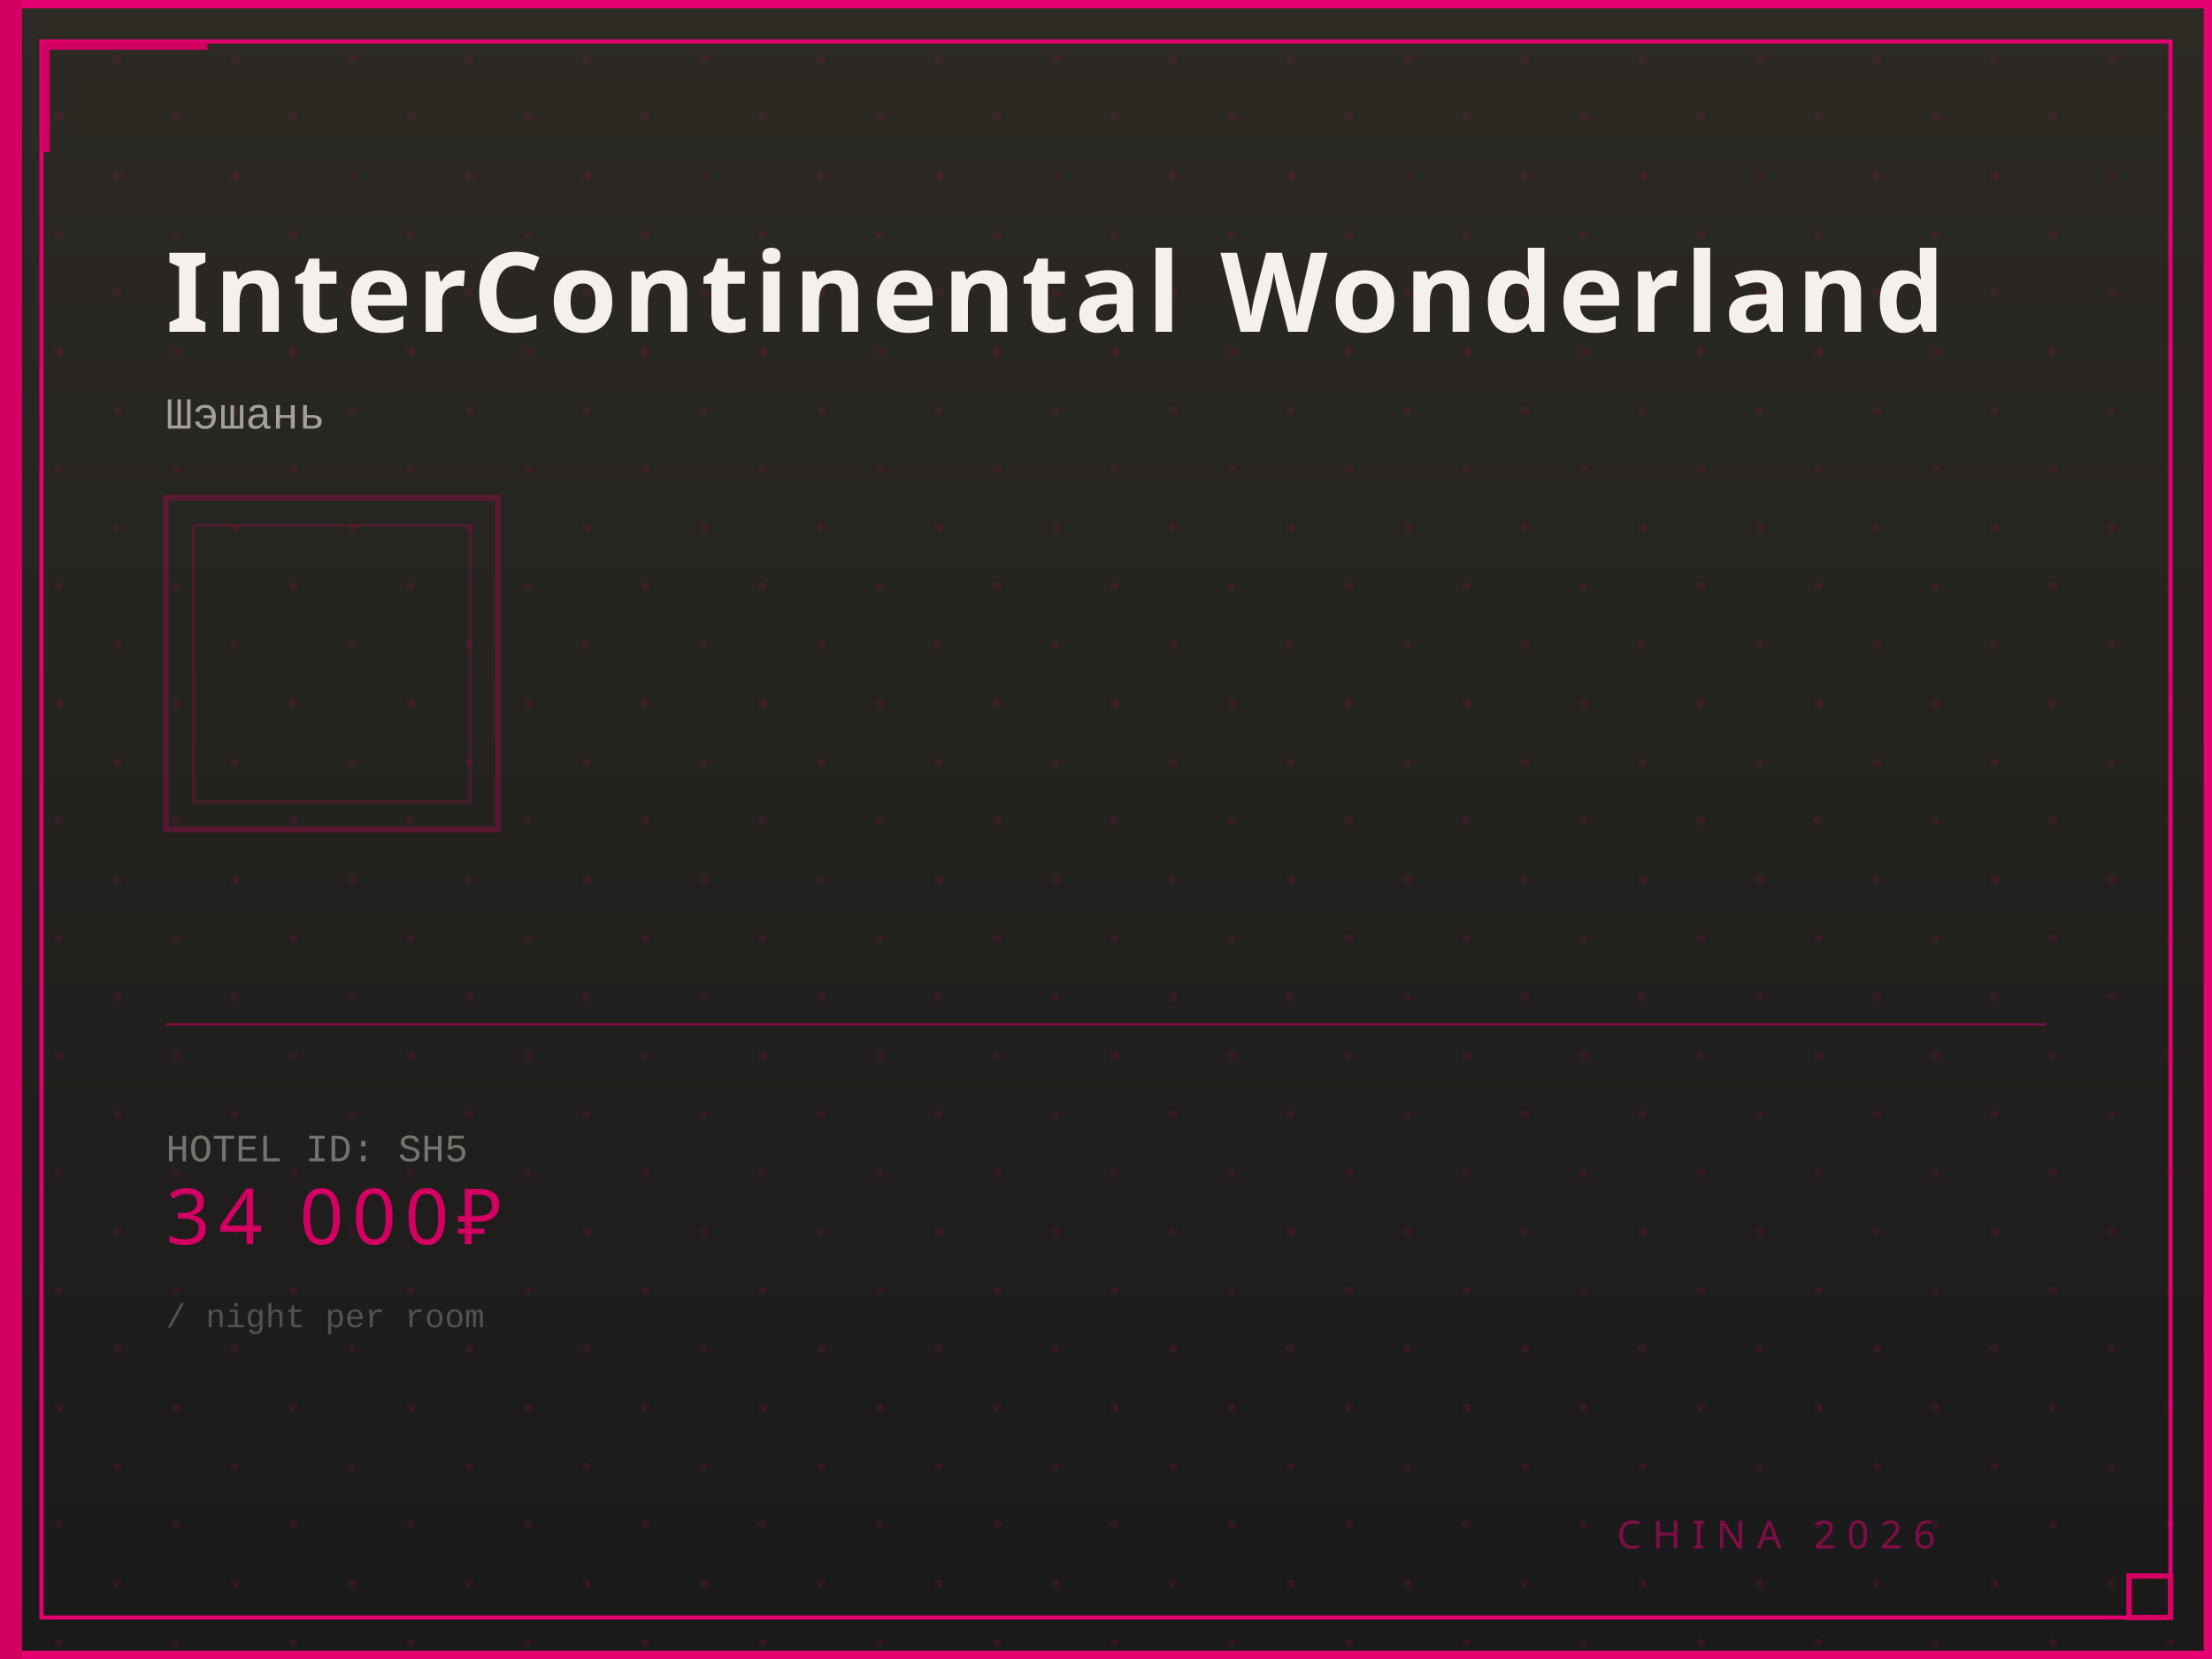
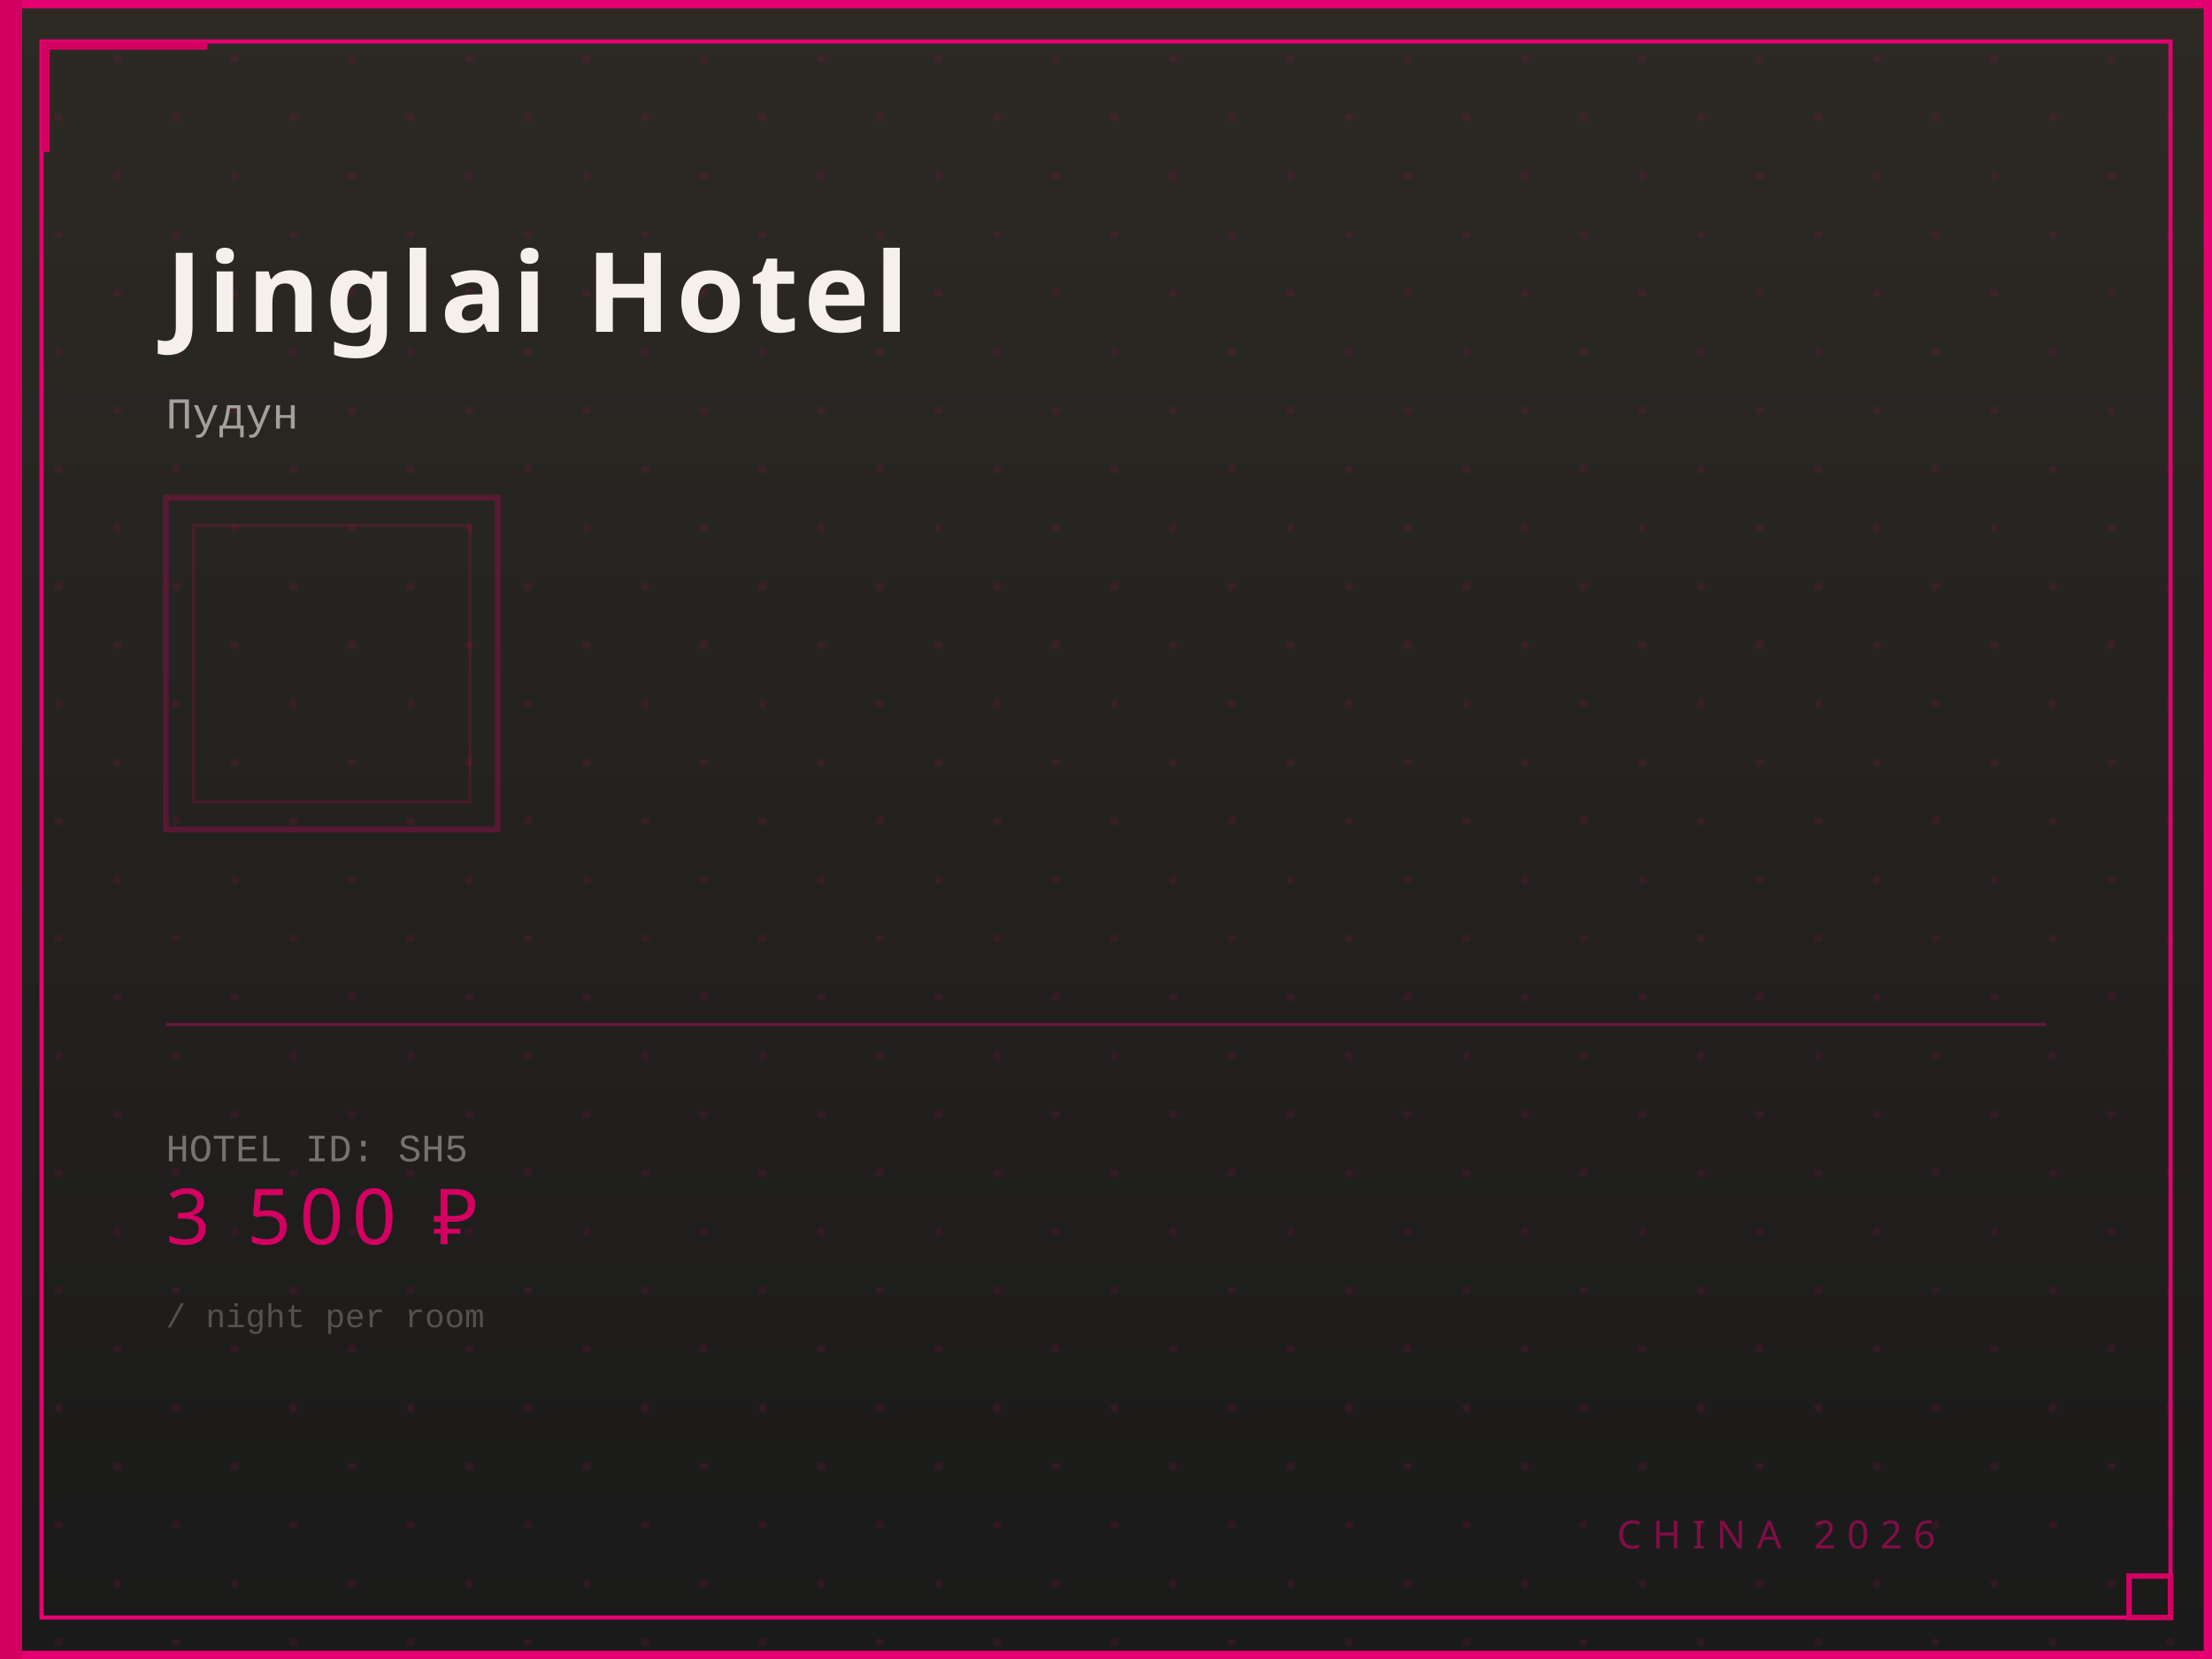
<svg xmlns="http://www.w3.org/2000/svg" width="800" height="600" viewBox="0 0 800 600">
  <defs>
    <linearGradient id="bg" x1="0%" y1="0%" x2="0%" y2="100%">
      <stop offset="0%" style="stop-color:#2D2A24" />
      <stop offset="100%" style="stop-color:#1A1A1A" />
    </linearGradient>
    <pattern id="dots" patternUnits="userSpaceOnUse" width="30" height="30" patternTransform="rotate(45)">
      <circle cx="15" cy="15" r="1.5" fill="#D40061" opacity="0.12" />
    </pattern>
  </defs>
  <rect width="800" height="600" fill="url(#bg)" />
  <rect width="800" height="600" fill="url(#dots)" />
  <rect x="0" y="0" width="800" height="600" fill="none" stroke="#E50071" stroke-width="6" />
  <rect x="15" y="15" width="770" height="570" fill="none" stroke="#E50071" stroke-width="1.5" />
  <rect x="0" y="0" width="8" height="600" fill="#D40061" />
  <rect x="15" y="15" width="60" height="3" fill="#D40061" />
  <rect x="15" y="15" width="3" height="40" fill="#D40061" />
  <rect x="60" y="180" width="120" height="120" fill="none" stroke="#D40061" stroke-width="2" opacity="0.3" />
  <rect x="70" y="190" width="100" height="100" fill="none" stroke="#D40061" stroke-width="1" opacity="0.2" />
-   <text x="60" y="120" font-family="Impact, 'Arial Black', sans-serif" font-size="40" font-weight="900" fill="#F5F0EB" letter-spacing="2">InterContinental Wonderland</text>
-   <text x="60" y="155" font-family="'Courier New', monospace" font-size="16" fill="#F5F0EB" opacity="0.6">Шэшань</text>
+   <text x="60" y="120" font-family="Impact, 'Arial Black', sans-serif" font-size="40" font-weight="900" fill="#F5F0EB" letter-spacing="2">Jinglai Hotel</text>
+   <text x="60" y="155" font-family="'Courier New', monospace" font-size="16" fill="#F5F0EB" opacity="0.6">Пудун</text>
  <rect x="60" y="370" width="680" height="1" fill="#E50071" opacity="0.4" />
  <text x="60" y="420" font-family="'Courier New', monospace" font-size="14" fill="#F5F0EB" opacity="0.4">HOTEL ID: SH5</text>
-   <text x="60" y="450" font-family="Impact, 'Arial Black', sans-serif" font-size="28" fill="#D40061" letter-spacing="3">34 000₽</text>
+   <text x="60" y="450" font-family="Impact, 'Arial Black', sans-serif" font-size="28" fill="#D40061" letter-spacing="3">3 500 ₽</text>
  <text x="60" y="480" font-family="'Courier New', monospace" font-size="12" fill="#F5F0EB" opacity="0.25">/ night per room</text>
  <text x="700" y="560" font-family="Impact, 'Arial Black', sans-serif" font-size="14" fill="#E50071" letter-spacing="4" opacity="0.5" text-anchor="end">CHINA 2026</text>
  <rect x="770" y="570" width="15" height="15" fill="none" stroke="#D40061" stroke-width="2" />
</svg>
